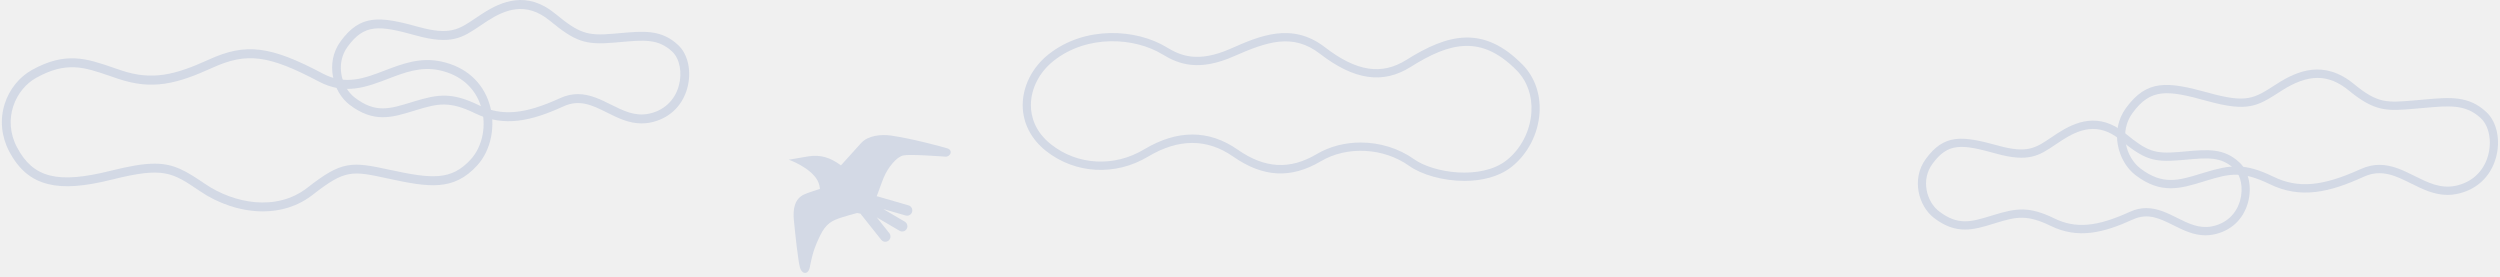
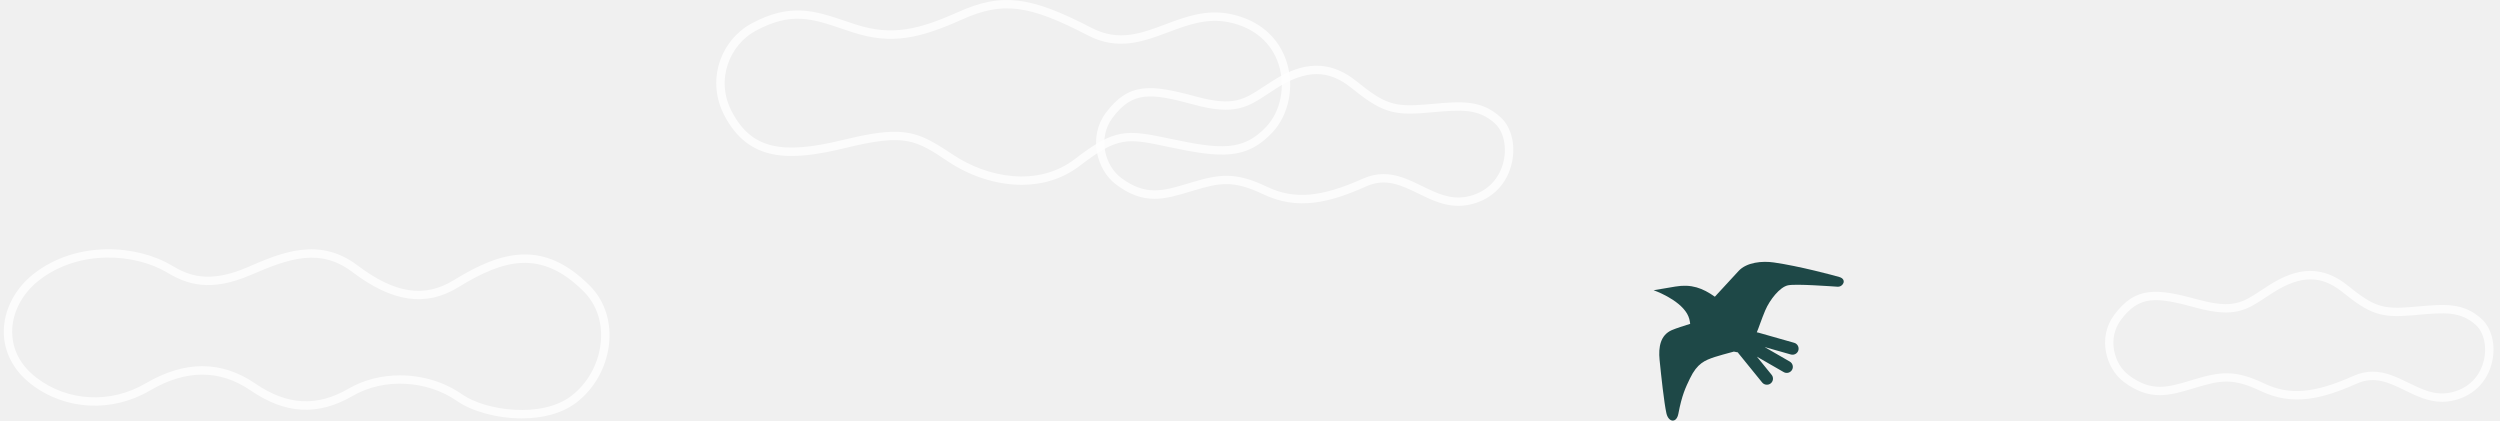
- <svg xmlns="http://www.w3.org/2000/svg" width="298" height="33" viewBox="0 0 298 33">
-   <g fill="#D3D9E5">
-     <path d="M174.565 21.564C171.986 21.564 169.429 20.806 167.993 19.785 164.921 17.597 160.58 17.367 157.437 19.225 153.878 21.328 150.557 21.15 146.985 18.659 143.886 16.496 140.477 16.499 136.855 18.666 132.953 21.002 128.182 20.742 124.703 18.008 122.902 16.593 121.91 14.653 121.905 12.545 121.9 10.281 123.048 8.015 124.978 6.484 129.345 3.017 135.488 3.455 139.049 5.627 140.682 6.622 142.752 7.538 146.684 5.806 150.107 4.296 153.985 2.587 157.921 5.623 161.687 8.527 164.682 8.995 167.636 7.142 172.57 4.042 176.813 2.95 181.486 7.703 182.936 9.178 183.656 11.219 183.513 13.453 183.35 15.979 182.092 18.397 180.148 19.916 178.635 21.093 176.594 21.564 174.565 21.564zM162.193 16.989C164.434 16.989 166.701 17.659 168.55 18.973 170.91 20.653 176.572 21.457 179.557 19.126 181.282 17.778 182.398 15.633 182.542 13.386 182.666 11.442 182.048 9.673 180.798 8.401 176.562 4.093 172.815 5.046 168.147 7.98 164.848 10.054 161.412 9.554 157.335 6.409 154.102 3.915 151.043 4.962 147.073 6.711 142.925 8.54 140.526 7.679 138.553 6.474 135.269 4.47 129.605 4.066 125.581 7.26 123.888 8.606 122.878 10.578 122.883 12.54 122.885 13.812 123.309 15.655 125.304 17.224 128.466 19.71 132.809 19.94 136.366 17.813 140.341 15.432 144.102 15.442 147.54 17.842 150.764 20.091 153.756 20.26 156.95 18.369 158.51 17.444 160.342 16.989 162.193 16.989zM31.333 25.197C28.647 25.197 25.956 24.228 23.864 22.805 20.536 20.546 19.534 19.863 13.4 21.395 10.014 22.241 7.659 22.412 5.766 21.951 3.722 21.454 2.241 20.215 1.097 18.05.161 16.273-.032 14.267.555 12.401 1.102 10.659 2.294 9.175 3.825 8.329 7.829 6.117 10.328 6.975 13.488 8.061 13.807 8.17 14.133 8.284 14.471 8.395 18.166 9.628 20.884 8.925 24.901 7.099 29.302 5.097 32.221 5.456 38.483 8.772 41.179 10.199 43.459 9.328 45.87 8.403 47.945 7.609 50.088 6.787 52.618 7.337 55.494 7.963 57.528 9.756 58.343 12.389 59.136 14.954 58.547 17.904 56.876 19.727 54.063 22.795 51.151 22.345 46.247 21.281 41.943 20.348 41.169 20.18 37.289 23.208 35.493 24.616 33.413 25.197 31.333 25.197zM18.429 19.509C20.74 19.509 22.125 20.346 24.446 21.922 27.847 24.233 32.941 25.267 36.651 22.367 40.77 19.148 41.885 19.247 46.466 20.242 51.509 21.335 53.793 21.531 56.11 19.005 57.533 17.453 58.029 14.925 57.343 12.713 56.647 10.461 54.891 8.922 52.399 8.381 50.171 7.896 48.261 8.628 46.239 9.402 43.719 10.367 41.113 11.367 38.002 9.719 32.022 6.555 29.416 6.216 25.331 8.074 21.069 10.014 18.169 10.751 14.147 9.412 13.807 9.299 13.476 9.185 13.157 9.076 10.011 7.995 7.931 7.28 4.328 9.269 1.842 10.642.255 14.2 2.024 17.552 3.949 21.202 6.861 21.936 13.152 20.365 15.456 19.787 17.098 19.509 18.429 19.509z" />
-     <path d="M76.466 14.709C74.952 14.709 73.643 14.059 72.371 13.425 70.615 12.552 69.099 11.797 67.174 12.676 63.379 14.405 60.134 15.209 56.628 13.505 53.577 12.02 52.205 12.332 49.631 13.118L49.295 13.222C46.738 14.007 44.532 14.685 41.656 12.478 39.663 10.949 38.739 7.473 40.595 4.932 42.96 1.693 45.244 1.918 49.894 3.207 53.614 4.239 54.684 3.516 56.628 2.205 56.91 2.015 57.209 1.812 57.533 1.604 59.788.156 62.81-1.147 66.199 1.641 69.006 3.952 69.967 4.288 73.064 4.024 73.332 4.001 73.592 3.977 73.845 3.954 76.748 3.695 78.847 3.506 80.84 5.374 82.039 6.498 82.47 8.576 81.913 10.548 81.302 12.713 79.679 14.197 77.461 14.62 77.12 14.68 76.789 14.709 76.466 14.709zM68.887 11.218C70.32 11.218 71.593 11.852 72.833 12.47 74.286 13.193 75.658 13.878 77.268 13.569 79.083 13.222 80.409 12.013 80.906 10.251 81.348 8.682 81.03 6.997 80.129 6.156 78.475 4.607 76.767 4.761 73.935 5.016 73.68 5.038 73.417 5.063 73.147 5.085 69.765 5.372 68.559 4.956 65.537 2.467 62.683.117 60.17 1.166 58.09 2.504 57.774 2.707 57.482 2.905 57.204 3.093 55.151 4.479 53.796 5.394 49.616 4.236 45.174 3.004 43.442 2.819 41.434 5.567 39.943 7.611 40.685 10.402 42.286 11.629 44.736 13.509 46.429 12.99 48.993 12.203L49.332 12.099C52.251 11.209 53.867 10.981 57.083 12.544 59.808 13.871 62.518 13.636 66.749 11.706 67.505 11.357 68.213 11.218 68.887 11.218zM262.886 28.049C261.479 28.049 260.263 27.445 259.08 26.856 257.448 26.045 256.039 25.342 254.249 26.159 250.721 27.767 247.704 28.512 244.447 26.928 241.61 25.548 240.335 25.837 237.944 26.569L237.63 26.666C235.253 27.396 233.202 28.027 230.528 25.976 228.677 24.555 227.818 21.324 229.543 18.961 231.74 15.95 233.864 16.161 238.184 17.358 241.642 18.318 242.637 17.645 244.444 16.428 244.707 16.25 244.984 16.062 245.286 15.869 247.381 14.523 250.191 13.31 253.341 15.903 255.952 18.051 256.845 18.36 259.723 18.118 259.971 18.098 260.214 18.076 260.448 18.053 263.146 17.811 265.097 17.635 266.951 19.372 268.065 20.416 268.467 22.349 267.948 24.179 267.382 26.191 265.873 27.571 263.81 27.962 263.494 28.022 263.185 28.049 262.886 28.049zM255.842 24.805C257.176 24.805 258.355 25.394 259.511 25.968 260.861 26.641 262.136 27.274 263.635 26.99 265.321 26.668 266.554 25.545 267.017 23.905 267.428 22.448 267.131 20.881 266.296 20.097 264.759 18.657 263.17 18.801 260.54 19.036 260.304 19.058 260.061 19.078 259.81 19.1 256.67 19.367 255.546 18.979 252.738 16.668 250.084 14.483 247.751 15.458 245.816 16.703 245.522 16.89 245.25 17.074 244.994 17.249 243.087 18.538 241.827 19.389 237.941 18.311 233.813 17.165 232.202 16.992 230.336 19.548 228.949 21.448 229.64 24.041 231.127 25.181 233.404 26.931 234.978 26.446 237.36 25.716L237.674 25.619C240.389 24.793 241.89 24.58 244.877 26.035 247.41 27.267 249.928 27.049 253.862 25.256 254.558 24.934 255.215 24.805 255.842 24.805z" />
-     <path d="M291.749 23.234C290.143 23.234 288.752 22.541 287.397 21.868 285.579 20.963 283.864 20.109 281.772 21.064 277.729 22.907 274.271 23.764 270.547 21.95 267.255 20.349 265.776 20.686 263.002 21.532L262.642 21.643C259.925 22.477 257.577 23.2 254.531 20.859 252.427 19.243 251.449 15.572 253.409 12.885 255.913 9.453 258.341 9.696 263.284 11.066 267.797 12.318 268.661 11.761 271.233 10.106L271.413 9.99C273.804 8.454 277.013 7.068 280.604 10.025 283.421 12.343 284.516 12.249 287.774 11.969L288.114 11.94C288.402 11.915 288.681 11.89 288.951 11.865 292.041 11.588 294.272 11.388 296.381 13.365 297.644 14.547 298.097 16.742 297.508 18.825 296.861 21.114 295.146 22.682 292.8 23.13 292.438 23.204 292.09 23.234 291.749 23.234zM283.633 19.649C285.154 19.649 286.506 20.322 287.827 20.98 289.394 21.759 290.873 22.497 292.623 22.163 294.593 21.787 296.034 20.473 296.574 18.558 297.055 16.853 296.705 15.018 295.722 14.097 293.929 12.417 291.983 12.593 289.037 12.855 288.764 12.88 288.484 12.905 288.195 12.929L287.854 12.959C284.599 13.239 283.112 13.365 279.991 10.797 277.531 8.773 275.123 8.783 271.933 10.831L271.756 10.945C269.07 12.672 267.956 13.387 263.031 12.021 258.338 10.72 256.361 10.507 254.195 13.474 252.573 15.695 253.38 18.731 255.122 20.067 257.776 22.104 259.701 21.512 262.367 20.693L262.73 20.582C265.837 19.634 267.554 19.392 270.972 21.054 273.911 22.485 276.828 22.232 281.38 20.159 282.173 19.798 282.923 19.649 283.633 19.649zM95.871 23.17C96.282 22.987 97.131 22.71 97.737 22.519 97.698 22.198 97.642 21.856 97.428 21.478 96.55 19.926 94.024 19.038 94.024 19.038 94.024 19.038 94.024 19.038 96.231 18.657 97.868 18.375 99.002 18.816 100.243 19.709 100.749 19.152 101.724 18.073 102.651 17.047 103.474 16.134 105.06 15.99 106.24 16.163 108.819 16.539 112.356 17.509 112.891 17.672 113.672 17.91 113.276 18.709 112.702 18.674 112.125 18.64 108.493 18.355 107.67 18.529 106.848 18.702 105.829 20.001 105.354 21.134 104.985 22.02 104.668 23.024 104.5 23.395 104.544 23.398 104.588 23.405 104.632 23.418L108.298 24.479C108.627 24.573 108.816 24.924 108.724 25.256 108.631 25.59 108.286 25.783 107.96 25.689L105.335 24.929 105.33 24.942 107.853 26.424C108.147 26.597 108.249 26.983 108.079 27.282 107.909 27.581 107.529 27.685 107.235 27.512L104.513 25.914 106.009 27.794C106.223 28.064 106.182 28.462 105.916 28.68 105.651 28.898 105.259 28.856 105.045 28.586L102.647 25.572C102.622 25.54 102.6 25.506 102.581 25.471 102.437 25.444 102.301 25.417 102.172 25.389 101.503 25.572 100.564 25.832 100.231 25.948 99.25 26.285 98.455 26.589 97.713 28.173 97.272 29.11 96.903 29.868 96.538 31.82 96.345 32.849 95.525 32.703 95.324 31.773 95.085 30.679 94.793 27.913 94.63 26.241 94.501 24.909 94.718 23.687 95.871 23.17z" />
-   </g>
+ <svg xmlns="http://www.w3.org/2000/svg" viewBox="0 0 309 52" fill="none">
+   <path d="M64.495 51.712C61.374 51.712 58.276 50.81 56.538 49.596C52.774 46.967 47.458 46.692 43.608 48.926C39.302 51.422 35.286 51.209 30.966 48.252C27.166 45.652 22.991 45.655 18.554 48.258C13.831 51.032 8.056 50.725 3.845 47.478C1.674 45.803 0.475 43.507 0.469 41.011C0.463 38.328 1.852 35.646 4.182 33.832C9.472 29.714 16.914 30.234 21.228 32.816C23.23 34.012 25.768 35.117 30.587 33.031C34.733 31.238 39.435 29.206 44.191 32.804C48.802 36.293 52.477 36.854 56.099 34.621C62.075 30.937 67.214 29.64 72.87 35.283C74.62 37.029 75.488 39.445 75.316 42.089C75.121 45.085 73.598 47.951 71.25 49.75C69.42 51.153 66.95 51.712 64.495 51.712ZM49.439 46.394C52.152 46.394 54.897 47.188 57.133 48.751C60.023 50.769 66.959 51.735 70.616 48.934C72.734 47.313 74.102 44.73 74.279 42.024C74.433 39.682 73.672 37.548 72.135 36.015C66.944 30.836 62.36 31.98 56.644 35.504C52.658 37.959 48.503 37.365 43.566 33.631C39.598 30.63 35.855 31.882 31.001 33.983C25.985 36.154 23.082 35.132 20.695 33.705C16.677 31.3 9.747 30.816 4.819 34.65C2.74 36.269 1.499 38.648 1.505 41.014C1.508 42.547 2.026 44.775 4.479 46.663C8.352 49.649 13.671 49.927 18.027 47.372C22.839 44.547 27.388 44.556 31.549 47.404C35.5 50.107 39.166 50.308 43.084 48.036C44.982 46.934 47.2 46.394 49.439 46.394Z" fill="white" fill-opacity="0.8" />
+   <path d="M126.278 22.843C123.033 22.843 119.784 21.691 117.255 20.007C113.171 17.286 111.939 16.465 104.423 18.306C97.481 20.004 92.577 19.942 89.583 14.37C88.458 12.279 88.227 9.915 88.932 7.717C89.589 5.667 91.019 3.918 92.856 2.922C97.686 0.308 100.703 1.324 104.524 2.612C104.912 2.742 105.308 2.878 105.72 3.011C110.257 4.494 113.583 3.652 118.502 1.457C123.817 -0.915 127.35 -0.487 134.932 3.451C138.263 5.18 141.059 4.131 144.017 3.017C146.526 2.075 149.12 1.1 152.167 1.75C155.626 2.488 158.069 4.601 159.047 7.703C160 10.728 159.292 14.202 157.287 16.347C154.077 19.783 150.914 19.541 144.461 18.167C139.3 17.068 138.225 16.84 133.463 20.492C131.292 22.155 128.787 22.843 126.278 22.843ZM110.562 16.288C113.355 16.288 115.028 17.277 117.832 19.148C122.008 21.931 128.265 23.171 132.829 19.674C137.801 15.862 139.146 15.981 144.678 17.156C150.864 18.474 153.669 18.704 156.529 15.644C158.288 13.762 158.904 10.695 158.057 8.016C157.196 5.286 155.028 3.419 151.951 2.763C149.203 2.178 146.754 3.097 144.384 3.986C141.34 5.129 138.195 6.311 134.455 4.37C127.137 0.568 123.942 0.166 118.928 2.403C113.766 4.707 110.257 5.584 105.4 3.995C104.986 3.859 104.586 3.723 104.195 3.593C100.336 2.29 97.786 1.431 93.353 3.832C90.279 5.499 88.313 9.815 90.498 13.883C92.873 18.3 96.451 19.195 104.177 17.301C106.967 16.619 108.951 16.288 110.562 16.288Z" fill="white" fill-opacity="0.8" />
+   <path d="M180.246 25.446C178.427 25.446 176.846 24.675 175.312 23.925C173.239 22.912 171.279 21.957 168.886 23.027C164.298 25.08 160.375 26.031 156.149 24.016C152.394 22.226 150.708 22.601 147.546 23.547L147.137 23.671C143.93 24.637 141.395 25.399 137.942 22.802C135.561 21.012 134.456 16.938 136.674 13.957L137.092 14.264L136.674 13.957C139.508 10.146 142.262 10.418 147.865 11.942C152.447 13.189 153.765 12.314 156.16 10.731C156.504 10.503 156.868 10.264 157.262 10.016C159.975 8.308 163.605 6.769 167.672 10.051C171.122 12.837 172.303 13.239 176.112 12.923C176.437 12.896 176.754 12.867 177.062 12.84C180.566 12.533 183.098 12.308 185.485 14.504C186.912 15.815 187.421 18.25 186.758 20.56C186.026 23.101 184.087 24.841 181.433 25.337C181.025 25.411 180.631 25.446 180.246 25.446ZM171.012 21.517C172.736 21.517 174.267 22.265 175.765 22.997C177.551 23.869 179.239 24.693 181.238 24.321C183.492 23.898 185.138 22.424 185.757 20.273C186.308 18.359 185.905 16.297 184.78 15.263C182.727 13.378 180.509 13.573 177.148 13.868C176.837 13.895 176.52 13.924 176.192 13.951C172.12 14.288 170.66 13.797 167.011 10.852C164.201 8.583 161.447 8.592 157.807 10.887C157.422 11.13 157.064 11.366 156.726 11.591C154.253 13.227 152.622 14.309 147.587 12.938C142.233 11.481 139.976 11.245 137.5 14.571C135.644 17.068 136.568 20.477 138.561 21.975C141.593 24.259 143.791 23.597 146.832 22.681L147.244 22.557C150.765 21.502 152.716 21.233 156.593 23.083C159.945 24.684 163.271 24.4 168.459 22.081C169.363 21.68 170.209 21.517 171.012 21.517Z" fill="white" fill-opacity="0.8" />
+   <path d="M301.843 49.664C300.146 49.664 298.674 48.946 297.241 48.246C295.322 47.309 293.509 46.423 291.297 47.413C287.024 49.324 283.369 50.213 279.428 48.331C275.951 46.674 274.387 47.02 271.458 47.897L271.076 48.012C268.204 48.878 265.722 49.626 262.497 47.2C260.273 45.525 259.236 41.714 261.312 38.928C263.96 35.368 266.527 35.619 271.751 37.043C275.992 38.198 277.215 37.389 279.43 35.92C279.75 35.708 280.088 35.486 280.455 35.256C282.987 33.66 286.378 32.225 290.175 35.291C293.37 37.873 294.469 38.245 297.993 37.953C298.295 37.926 298.591 37.903 298.878 37.876C302.145 37.59 304.505 37.38 306.735 39.43C308.07 40.656 308.55 42.934 307.928 45.096C307.244 47.472 305.429 49.1 302.95 49.563C302.571 49.631 302.201 49.664 301.843 49.664ZM293.263 45.938C294.871 45.938 296.302 46.636 297.697 47.318C299.352 48.128 300.916 48.89 302.761 48.544C304.843 48.154 306.362 46.795 306.933 44.81C307.443 43.043 307.072 41.144 306.033 40.189C304.138 38.449 302.082 38.63 298.967 38.904C298.68 38.931 298.384 38.955 298.079 38.981C294.279 39.297 292.92 38.839 289.52 36.095C286.923 33.997 284.376 34.009 281.006 36.13C280.648 36.358 280.316 36.576 280.002 36.783C277.695 38.31 276.173 39.318 271.476 38.042C266.516 36.691 264.428 36.473 262.142 39.545C260.43 41.847 261.283 44.993 263.119 46.376C265.923 48.485 267.958 47.874 270.771 47.026L271.153 46.91C274.438 45.927 276.253 45.676 279.869 47.401C282.975 48.881 286.058 48.621 290.865 46.47C291.72 46.089 292.511 45.938 293.263 45.938Z" fill="white" fill-opacity="0.8" />
+   <path d="M206.634 40.804C207.135 40.586 208.168 40.255 208.906 40.027C208.858 39.643 208.79 39.236 208.53 38.783C207.461 36.934 204.387 35.873 204.387 35.873C204.387 35.873 204.387 35.873 207.073 35.419C209.066 35.082 210.446 35.608 211.956 36.674C212.572 36.009 213.76 34.721 214.888 33.495C215.889 32.405 217.82 32.234 219.256 32.441C222.395 32.89 226.701 34.048 227.353 34.243C228.303 34.526 227.821 35.48 227.122 35.439C226.42 35.398 221.998 35.058 220.997 35.265C219.996 35.472 218.756 37.023 218.178 38.376C217.728 39.433 217.343 40.633 217.139 41.076C217.192 41.079 217.245 41.088 217.299 41.103L221.761 42.37C222.161 42.482 222.392 42.902 222.28 43.298C222.167 43.697 221.747 43.927 221.35 43.815L218.154 42.908L218.148 42.922L221.22 44.692C221.578 44.899 221.702 45.36 221.495 45.717C221.288 46.075 220.826 46.199 220.467 45.992L217.153 44.084L218.975 46.329C219.235 46.651 219.185 47.127 218.862 47.386C218.539 47.646 218.063 47.596 217.802 47.274L214.882 43.676C214.852 43.637 214.826 43.596 214.802 43.555C214.627 43.522 214.462 43.49 214.305 43.457C213.49 43.676 212.347 43.986 211.941 44.125C210.748 44.527 209.779 44.89 208.876 46.781C208.34 47.901 207.89 48.804 207.446 51.136C207.212 52.364 206.214 52.19 205.968 51.079C205.678 49.773 205.323 46.471 205.124 44.474C204.967 42.881 205.228 41.422 206.634 40.804Z" fill="#1E4847" />
</svg>
